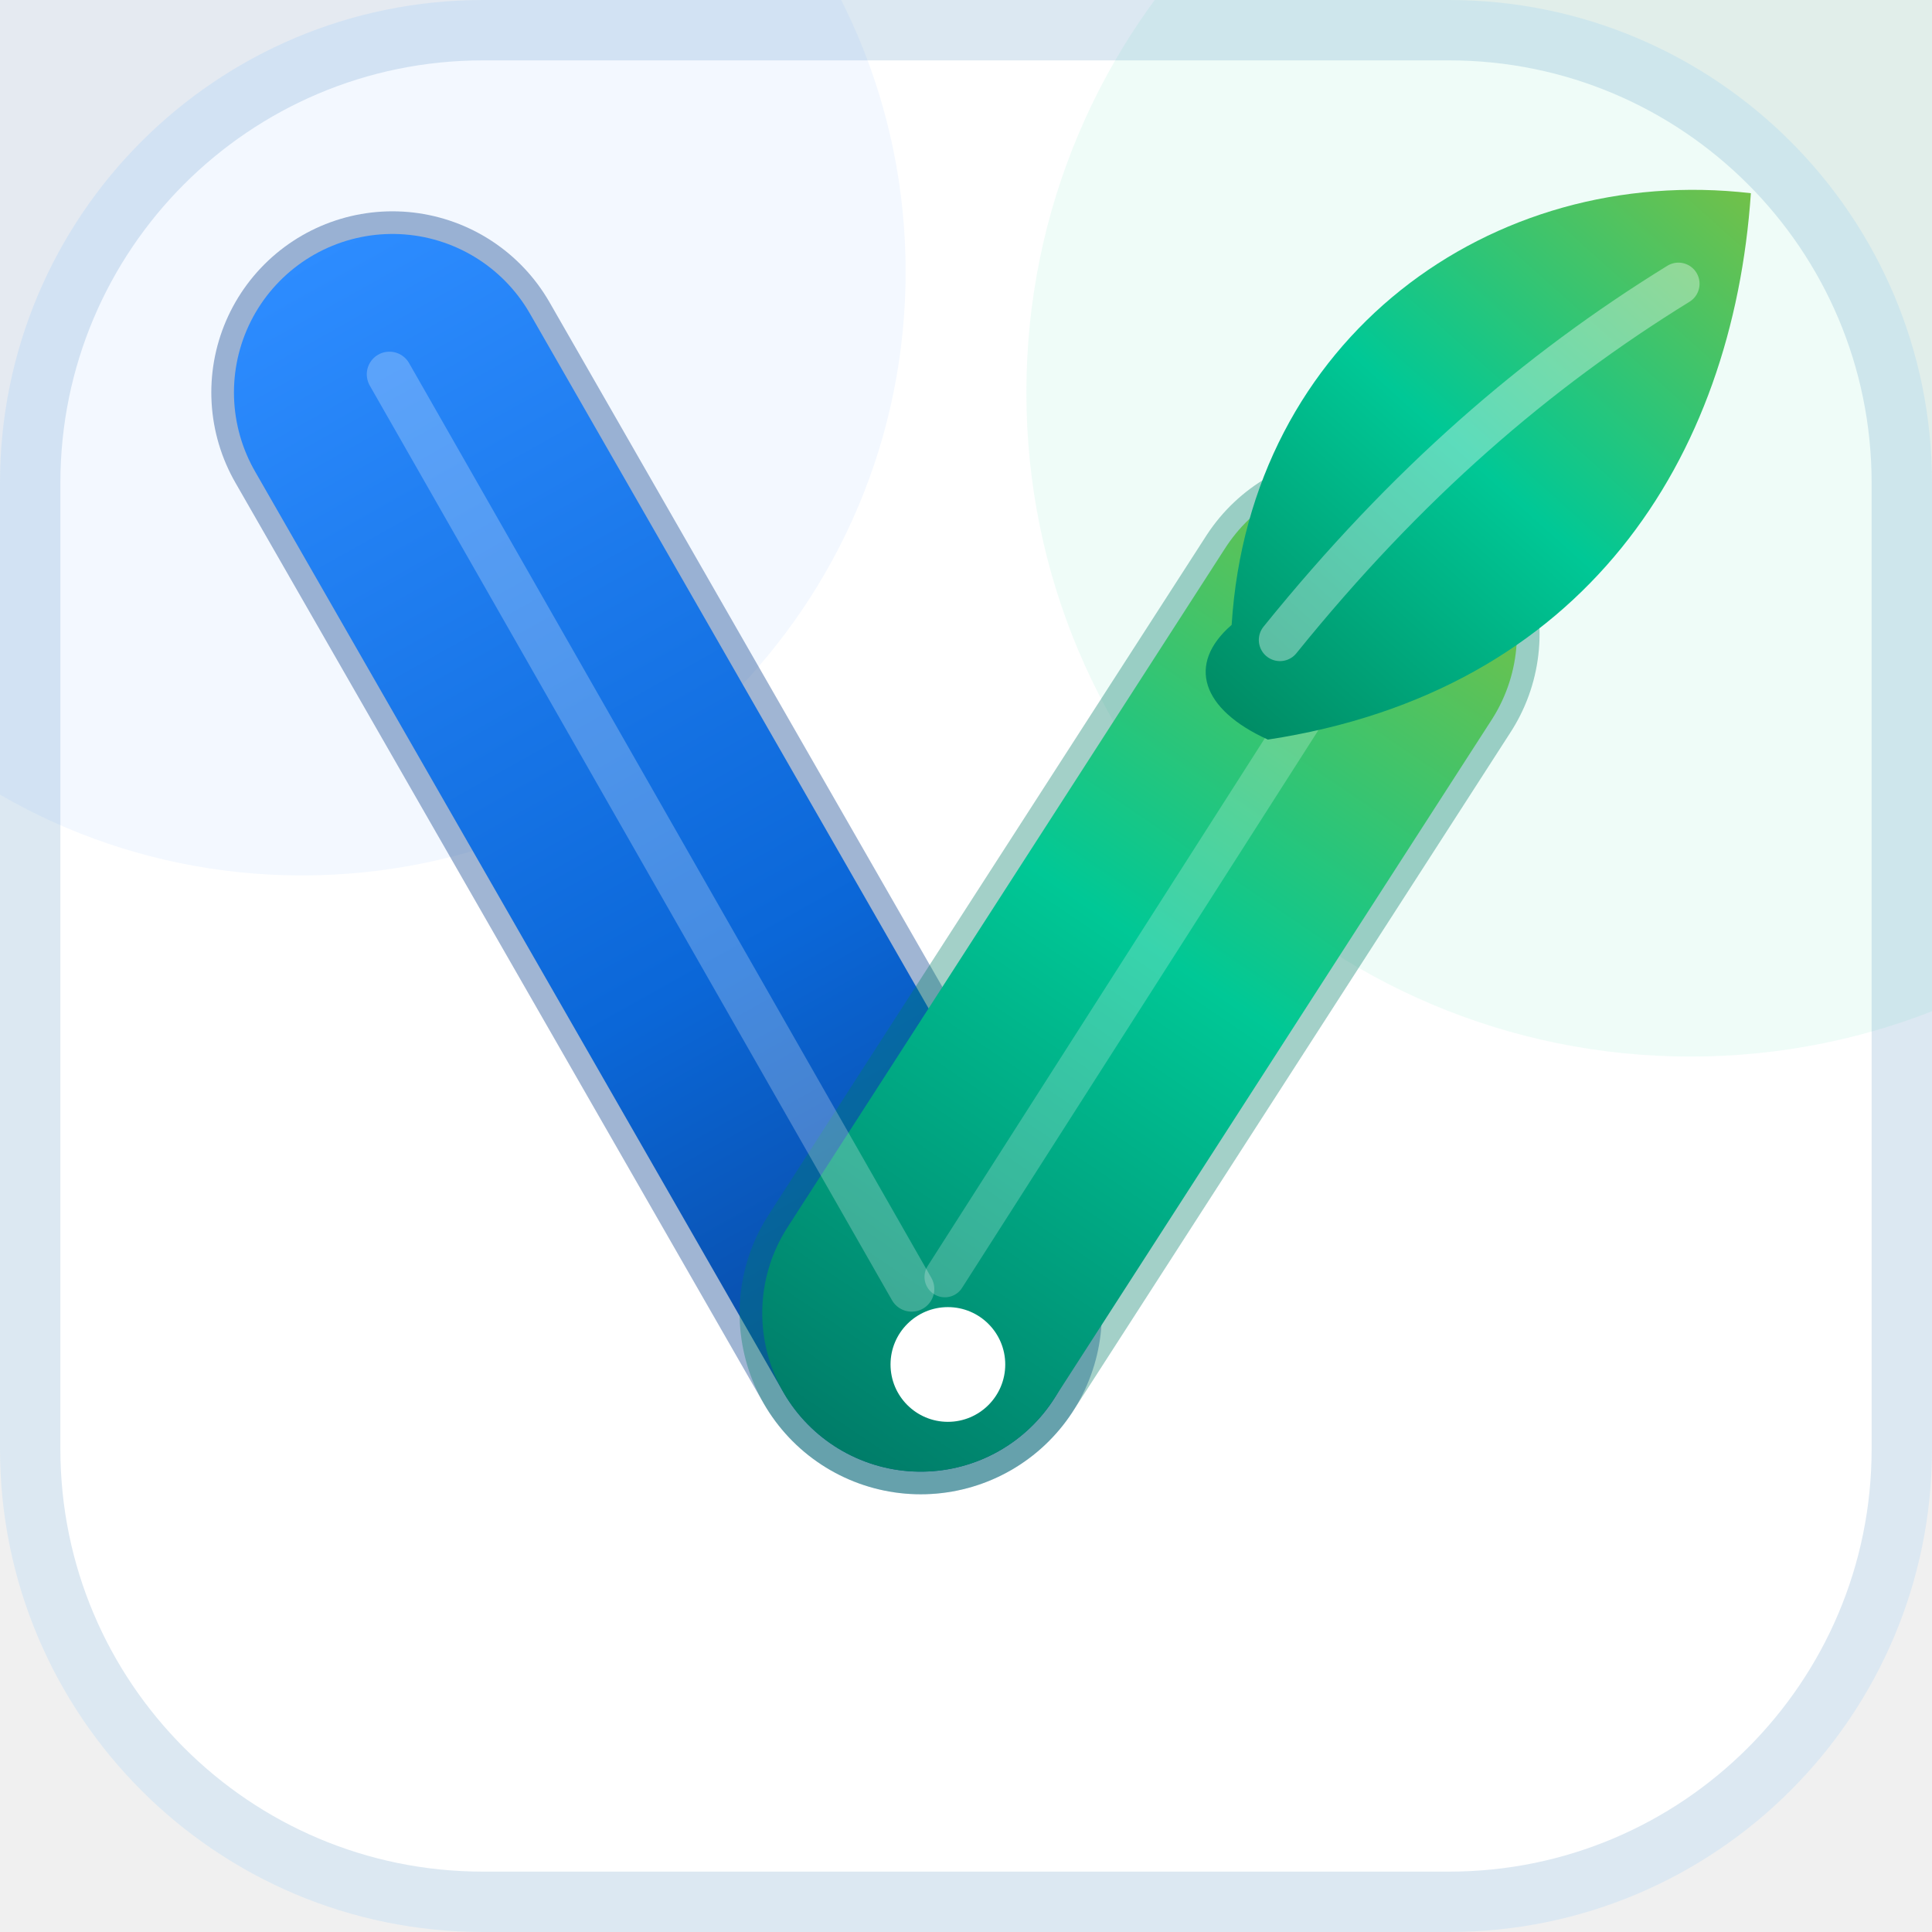
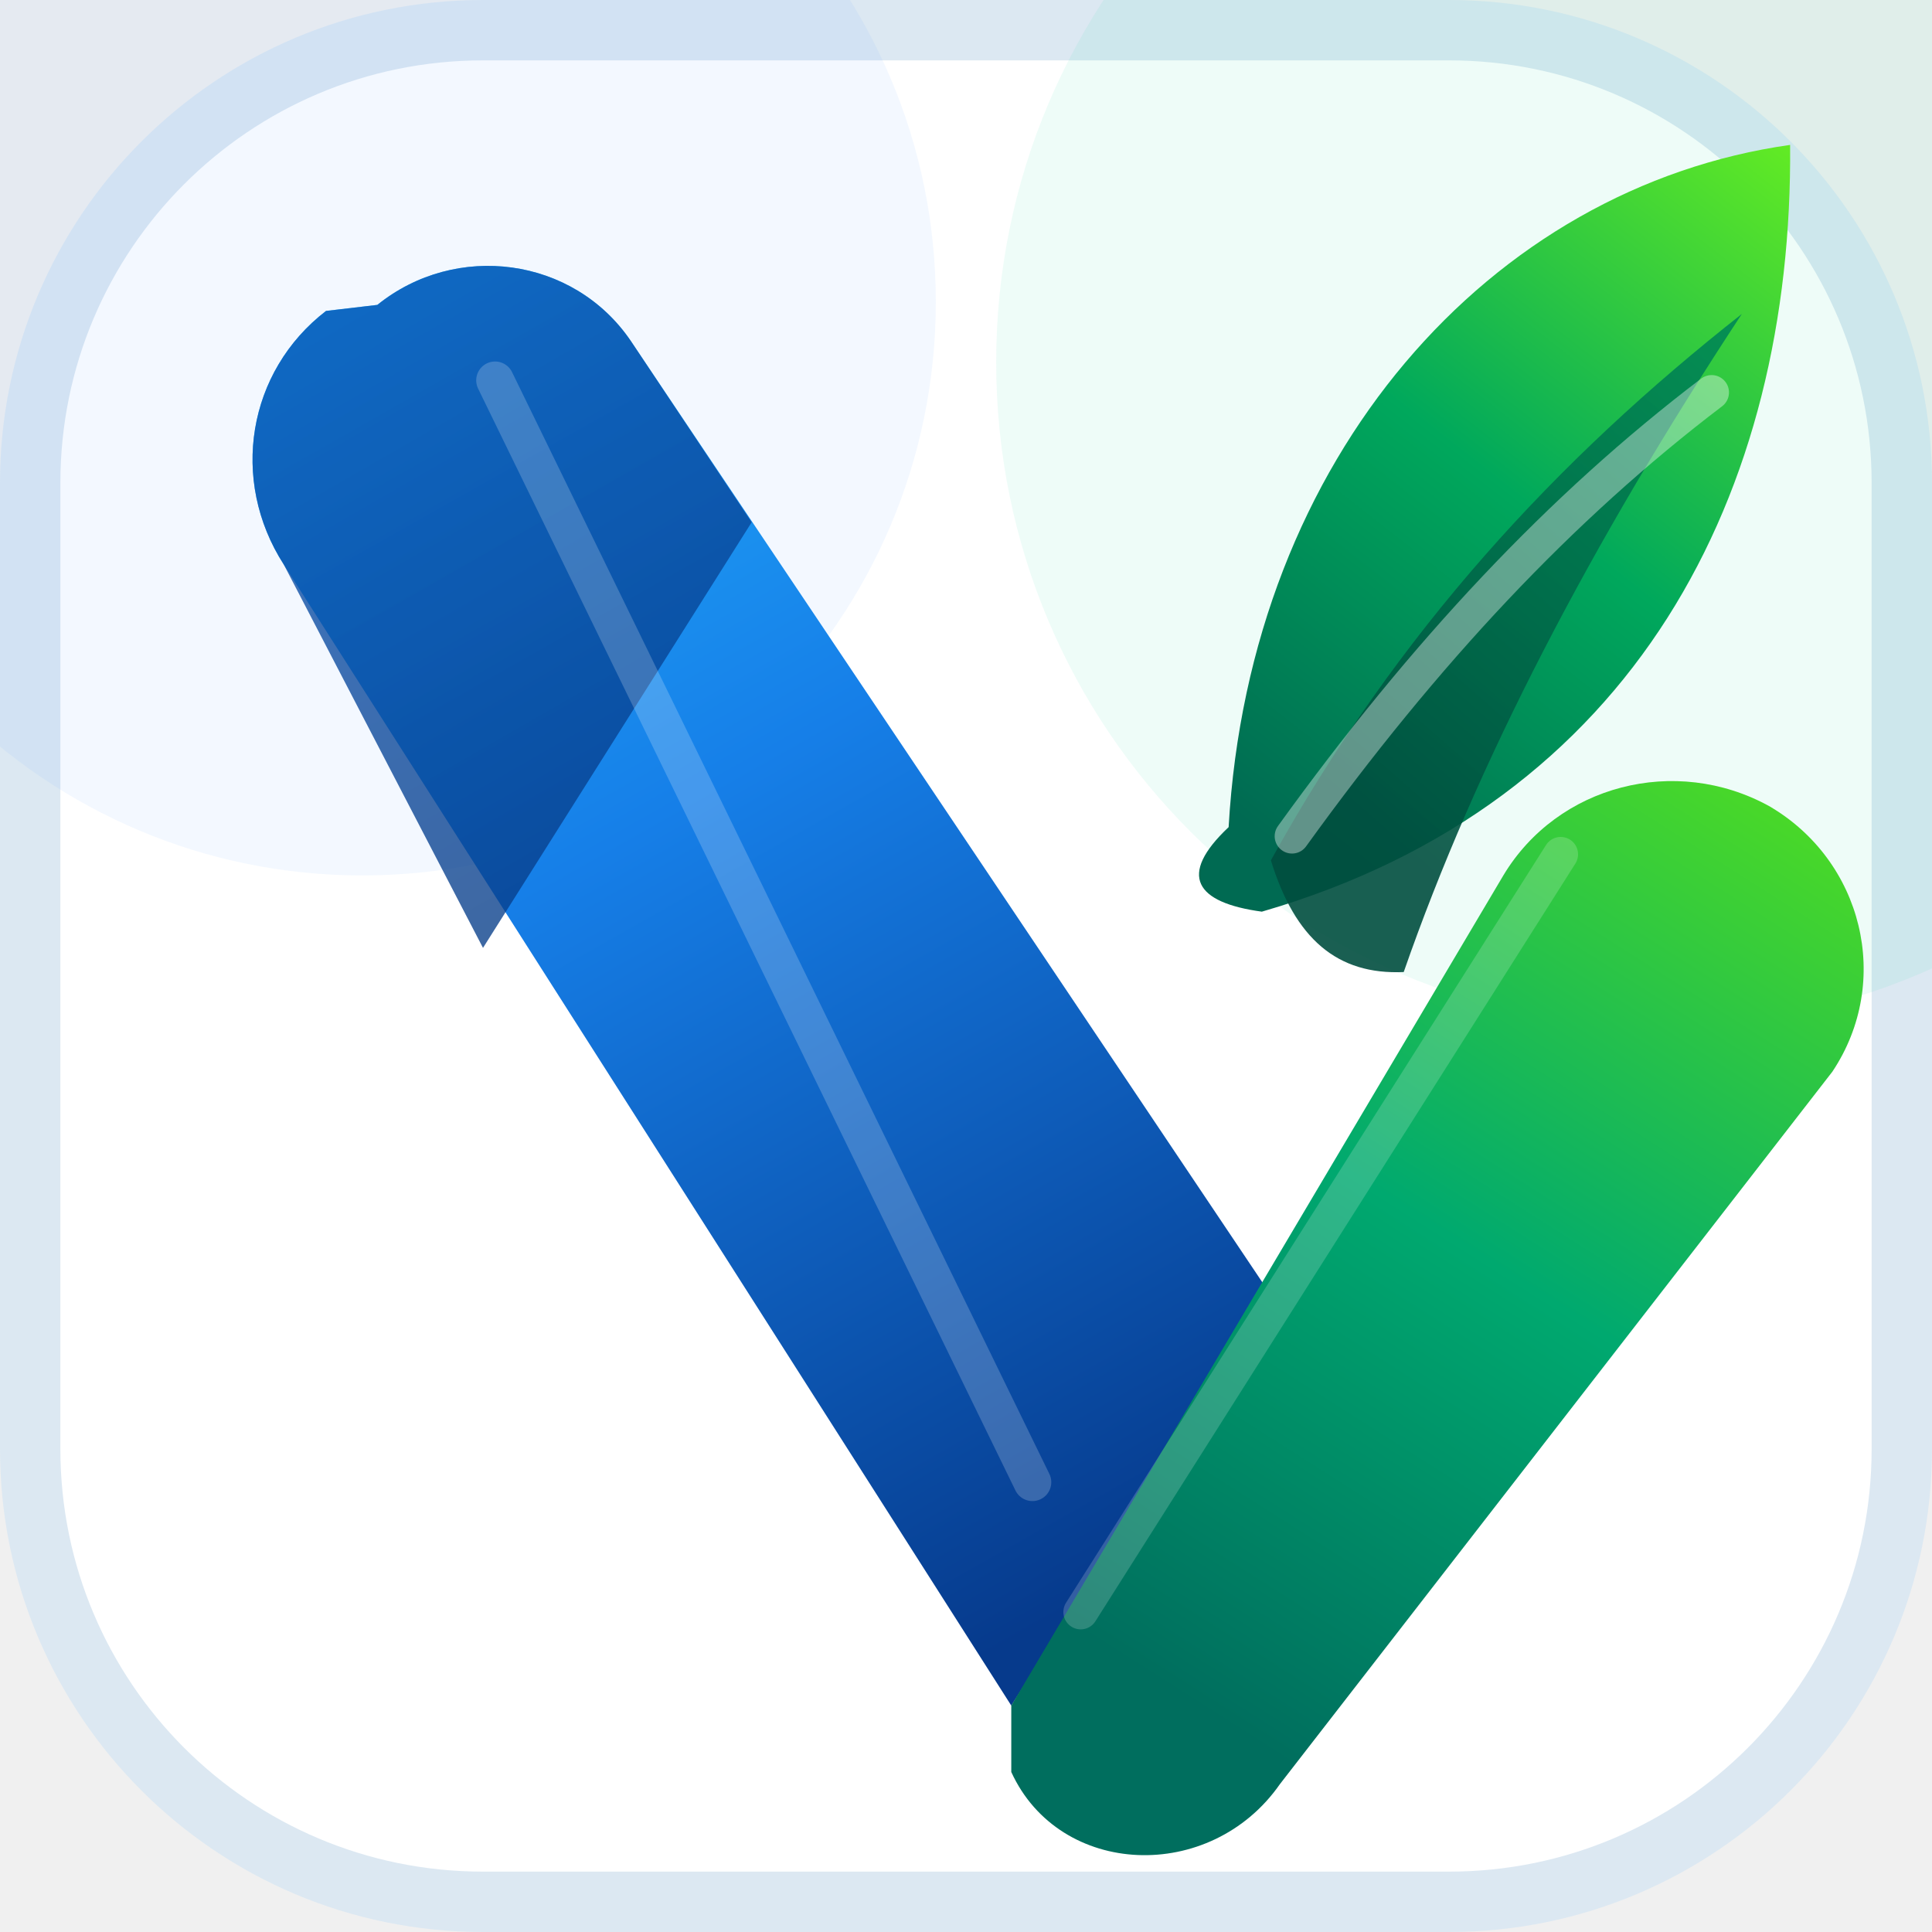
<svg xmlns="http://www.w3.org/2000/svg" viewBox="0 0 64 64" fill="none">
  <defs>
-     <linearGradient id="signal" x1="11" y1="8" x2="34" y2="49" gradientUnits="userSpaceOnUse">
-       <stop stop-color="#2D8CFF" />
-       <stop offset=".58" stop-color="#0B67D8" />
-       <stop offset="1" stop-color="#073E8C" />
+     <linearGradient id="blue" x1="10" y1="7" x2="36" y2="53" gradientUnits="userSpaceOnUse">
+       <stop stop-color="#24B8FF" />
+       <stop offset=".44" stop-color="#167FE8" />
+       <stop offset="1" stop-color="#063A8C" />
    </linearGradient>
-     <linearGradient id="green" x1="28" y1="48" x2="49" y2="17" gradientUnits="userSpaceOnUse">
-       <stop stop-color="#007D69" />
-       <stop offset=".52" stop-color="#00C896" />
-       <stop offset="1" stop-color="#7BC043" />
+     <linearGradient id="blueFold" x1="11" y1="8" x2="30" y2="41" gradientUnits="userSpaceOnUse">
+       <stop stop-color="#0B57B7" />
+       <stop offset="1" stop-color="#042B69" />
    </linearGradient>
-     <linearGradient id="leaf" x1="41" y1="24" x2="58" y2="5" gradientUnits="userSpaceOnUse">
-       <stop stop-color="#008C65" />
-       <stop offset=".46" stop-color="#00C896" />
-       <stop offset="1" stop-color="#7BC043" />
+     <linearGradient id="green" x1="31" y1="51" x2="52" y2="18" gradientUnits="userSpaceOnUse">
+       <stop stop-color="#006E5E" />
+       <stop offset=".45" stop-color="#00A96F" />
+       <stop offset="1" stop-color="#58E21A" />
+     </linearGradient>
+     <linearGradient id="leaf" x1="41" y1="27" x2="59" y2="4" gradientUnits="userSpaceOnUse">
+       <stop stop-color="#006A52" />
+       <stop offset=".48" stop-color="#00A85C" />
+       <stop offset="1" stop-color="#65ED22" />
+     </linearGradient>
+     <linearGradient id="leafShade" x1="43" y1="25" x2="57" y2="9" gradientUnits="userSpaceOnUse">
+       <stop stop-color="#004D3E" />
+       <stop offset="1" stop-color="#008B57" />
    </linearGradient>
  </defs>
-   <rect x="1" y="1" width="62" height="62" rx="15" fill="white" />
+   <rect x="1" y="1" width="62" height="62" rx="15" fill="#fff" />
  <rect x="1" y="1" width="62" height="62" rx="15" stroke="#DCE8F2" stroke-width="2" />
-   <circle cx="10" cy="9" r="20" fill="#2D8CFF" fill-opacity=".055" />
-   <circle cx="56" cy="13" r="22" fill="#00C896" fill-opacity=".065" />
-   <path d="M13 13 30.5 43.5" stroke="#073E8C" stroke-opacity=".38" stroke-width="12" stroke-linecap="round" />
-   <path d="M13 13 30.5 43.5" stroke="url(#signal)" stroke-width="10.5" stroke-linecap="round" />
-   <path d="M30.5 43.5 45 21" stroke="#007D69" stroke-opacity=".36" stroke-width="12" stroke-linecap="round" />
-   <path d="M30.5 43.5 45 21" stroke="url(#green)" stroke-width="10.5" stroke-linecap="round" />
-   <path d="M12.9 12.4 30.2 42.7" stroke="white" stroke-opacity=".24" stroke-width="1.5" stroke-linecap="round" />
-   <path d="M31.3 42.3 45.1 20.7" stroke="white" stroke-opacity=".22" stroke-width="1.35" stroke-linecap="round" />
-   <path d="M40.8 20.7C41.4 11.2 49.4 5.4 58 6.4c-.6 8.8-5.5 16.5-16 18.1-2.2-1-2.7-2.5-1.2-3.8Z" fill="url(#leaf)" />
-   <path d="M42.4 21.2c4.2-5.2 8.5-8.9 13.2-11.8" stroke="white" stroke-opacity=".36" stroke-width="1.4" stroke-linecap="round" />
-   <circle cx="31.4" cy="45.2" r="1.9" fill="white" />
+   <circle cx="12" cy="10" r="19" fill="#2D8CFF" fill-opacity=".055" />
+   <circle cx="55" cy="12" r="22" fill="#00C896" fill-opacity=".07" />
+   <path d="M12.5 10.1c2.6-2.1 6.5-1.6 8.4 1.2l21.2 31.6-8.6 13.6L9.4 18.7c-1.8-2.8-1.2-6.4 1.4-8.4l1.7-.2Z" fill="url(#blue)" />
+   <path d="M12.5 10.1c2.6-2.1 6.5-1.6 8.4 1.2l4 6-8.9 14.1-6.6-12.7c-1.8-2.8-1.2-6.4 1.4-8.4l1.7-.2Z" fill="url(#blueFold)" fill-opacity=".78" />
+   <path d="M33.5 56.5 49.8 29c1.8-3 5.7-4 8.8-2.3 3.1 1.8 4.1 5.8 2.1 8.8L42.4 59.1c-2.3 3.3-7.3 3.1-8.9-.4v-2.2Z" fill="url(#green)" />
+   <path d="M40.7 27.4C41.4 15.1 49.4 6.2 59.3 4.8c.1 11.5-5.1 21.8-17.5 25.4-2.2-.3-2.8-1.2-1.1-2.8Z" fill="url(#leaf)" />
+   <path d="M42.1 28.5c4.2-7.6 9.5-13.3 15.6-18.1-5 7.6-8.8 14.9-11.2 21.8-2.2.1-3.6-1.1-4.4-3.7Z" fill="url(#leafShade)" fill-opacity=".9" />
+   <path d="M42.8 27.7c4.4-6.1 8.9-10.9 13.9-14.7" stroke="#fff" stroke-opacity=".38" stroke-width="1.15" stroke-linecap="round" />
+   <path d="M16.4 12.6 34.2 49.1" stroke="#fff" stroke-opacity=".2" stroke-width="1.25" stroke-linecap="round" />
+   <path d="M35.8 53.4 51.7 28.3" stroke="#fff" stroke-opacity=".18" stroke-width="1.15" stroke-linecap="round" />
</svg>
